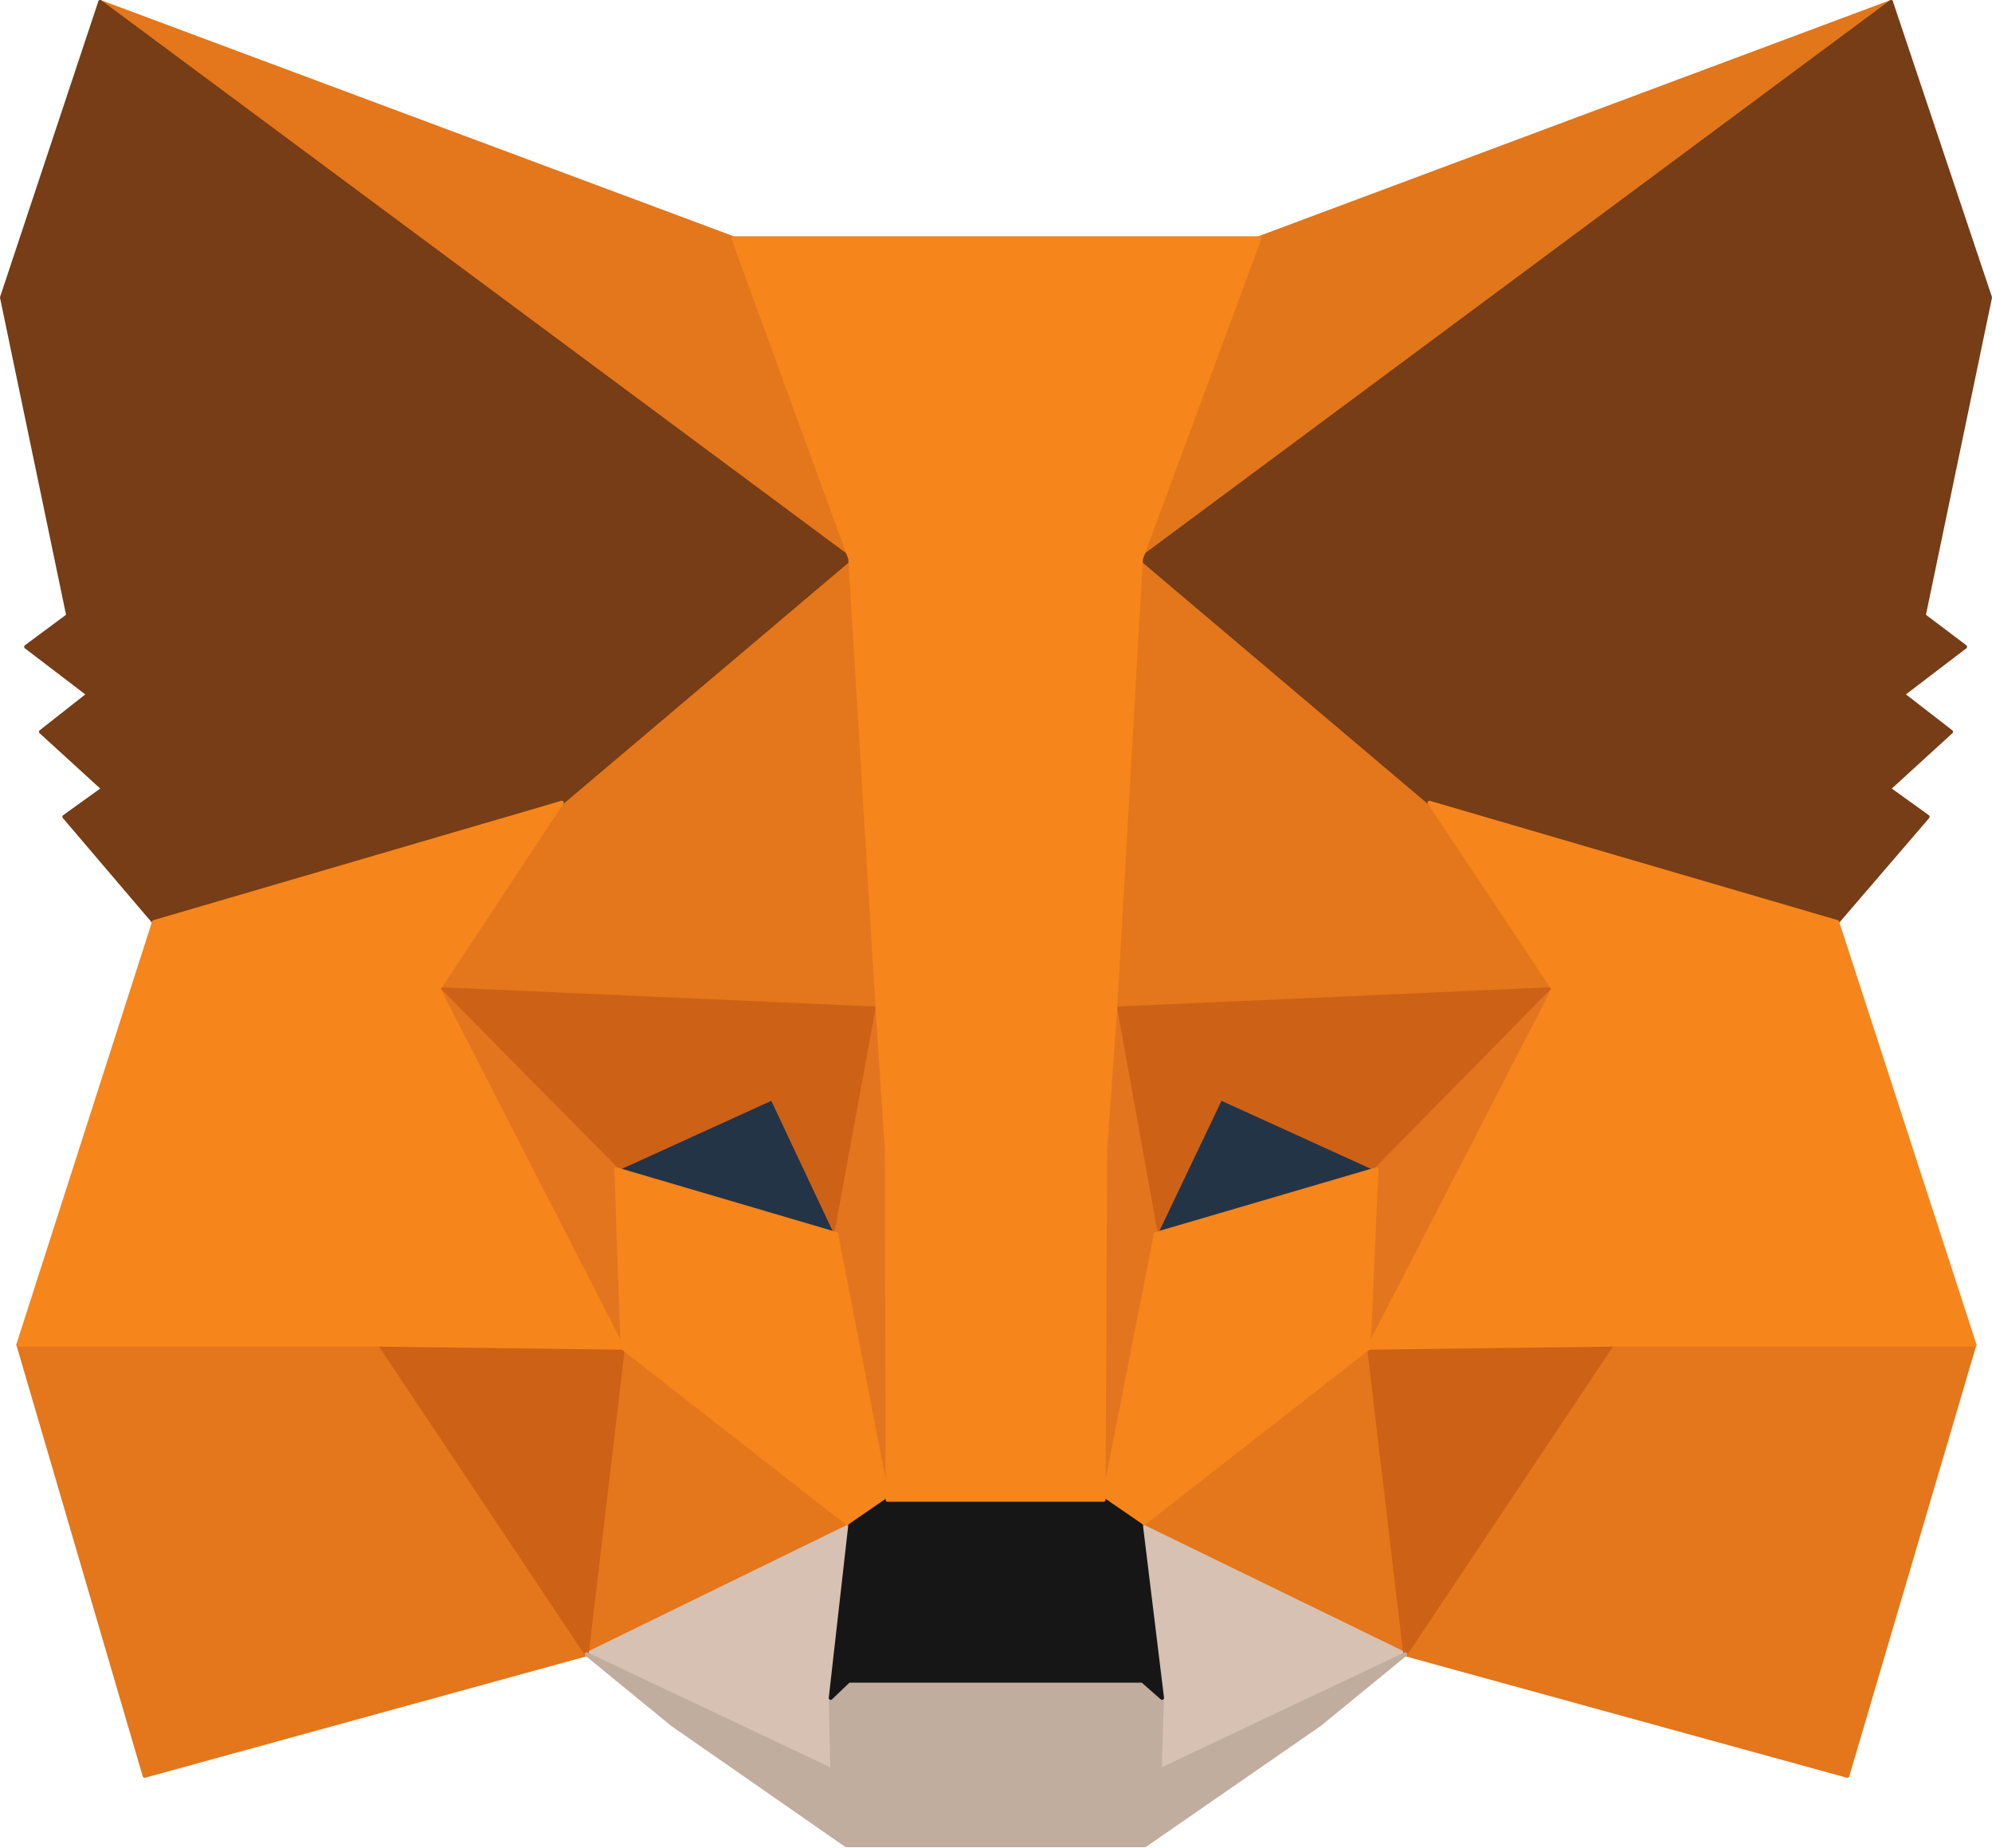
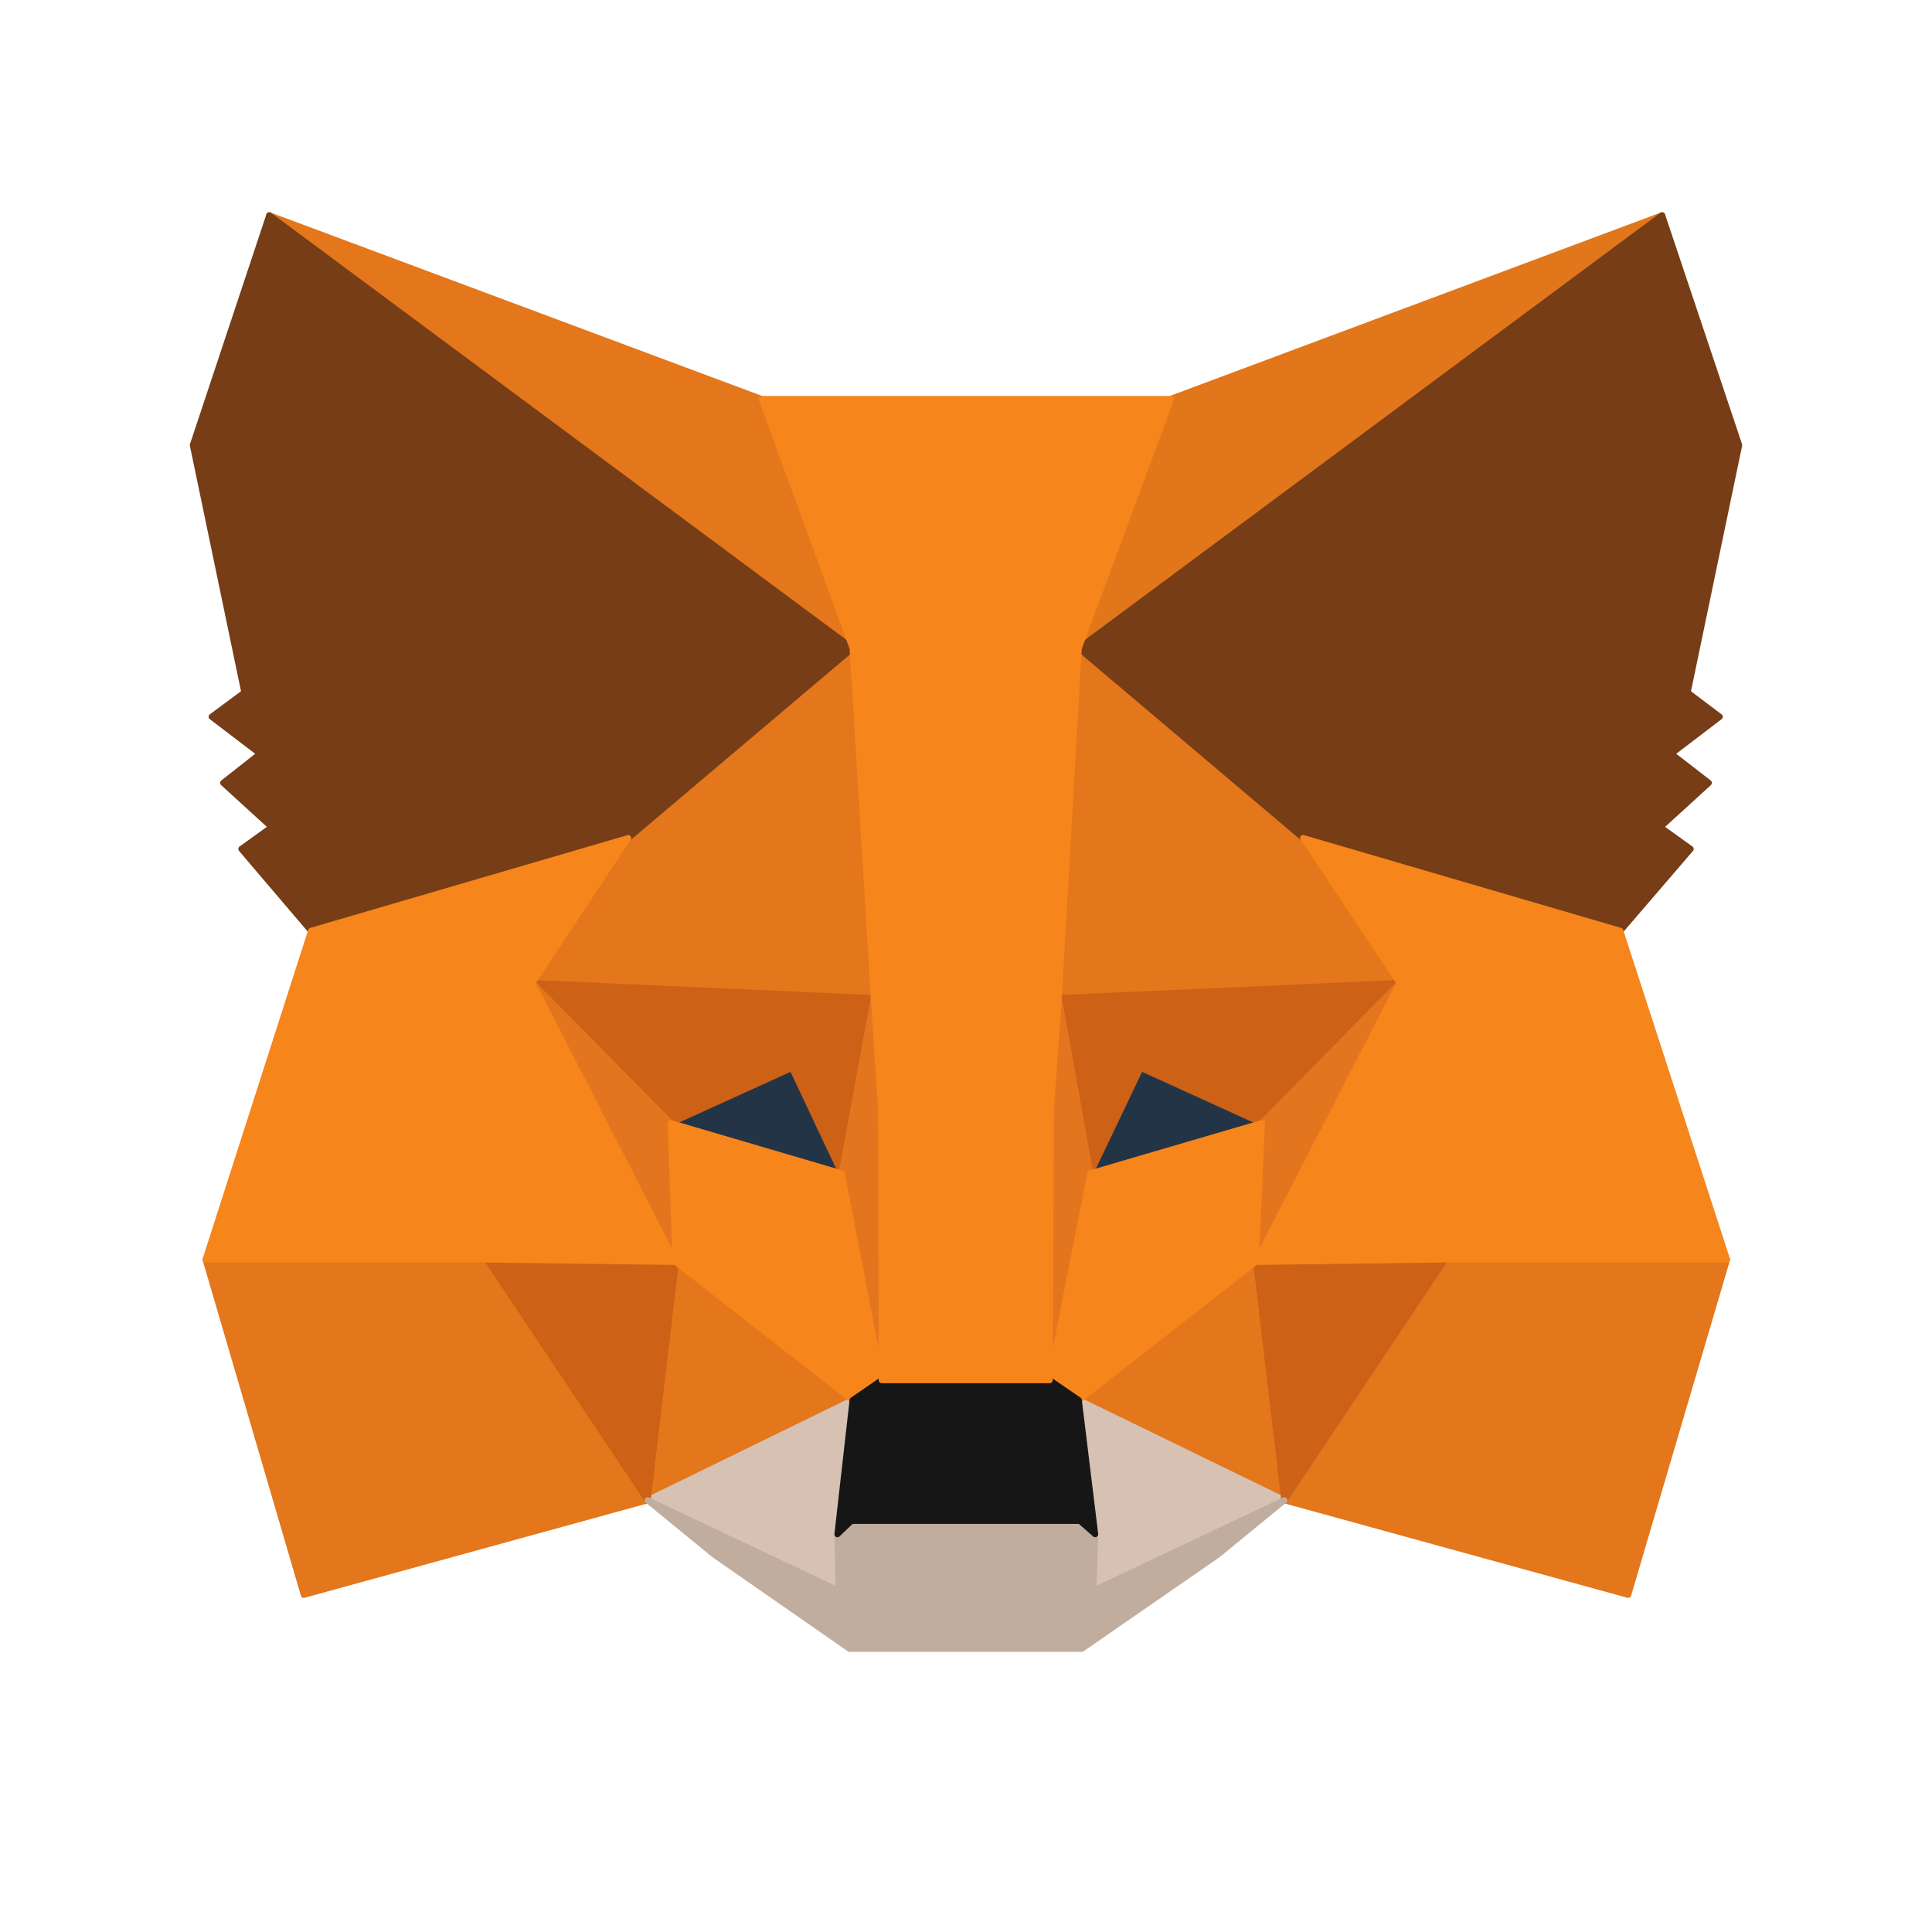
- <svg xmlns="http://www.w3.org/2000/svg" viewBox="0 0 507.83 470.86">
-   <defs>
-     <style>
-             .a{fill:#e2761b;stroke:#e2761b;}.a,.b,.c,.d,.e,.f,.g,.h,.i,.j{stroke-linecap:round;stroke-linejoin:round;}.b{fill:#e4761b;stroke:#e4761b;}.c{fill:#d7c1b3;stroke:#d7c1b3;}.d{fill:#233447;stroke:#233447;}.e{fill:#cd6116;stroke:#cd6116;}.f{fill:#e4751f;stroke:#e4751f;}.g{fill:#f6851b;stroke:#f6851b;}.h{fill:#c0ad9e;stroke:#c0ad9e;}.i{fill:#161616;stroke:#161616;}.j{fill:#763d16;stroke:#763d16;}</style>
-   </defs>
-   <polygon class="a" points="482.09 0.5 284.32 147.38 320.9 60.72 482.09 0.5" />
-   <polygon class="b" points="25.54 0.5 221.72 148.77 186.93 60.72 25.54 0.5" />
-   <polygon class="b" points="410.93 340.97 358.26 421.67 470.96 452.67 503.36 342.76 410.93 340.97" />
-   <polygon class="b" points="4.67 342.76 36.87 452.67 149.57 421.67 96.9 340.97 4.67 342.76" />
-   <polygon class="b" points="143.21 204.62 111.8 252.13 223.7 257.1 219.73 136.85 143.21 204.62" />
-   <polygon class="b" points="364.42 204.62 286.91 135.46 284.32 257.1 396.03 252.13 364.42 204.62" />
-   <polygon class="b" points="149.57 421.67 216.75 388.87 158.71 343.55 149.57 421.67" />
-   <polygon class="b" points="290.88 388.87 358.26 421.67 348.92 343.55 290.88 388.87" />
-   <polygon class="c" points="358.26 421.67 290.88 388.87 296.25 432.8 295.65 451.28 358.26 421.67" />
-   <polygon class="c" points="149.57 421.67 212.18 451.28 211.78 432.8 216.75 388.87 149.57 421.67" />
-   <polygon class="d" points="213.17 314.54 157.12 298.04 196.67 279.95 213.17 314.54" />
-   <polygon class="d" points="294.46 314.54 310.96 279.95 350.71 298.04 294.46 314.54" />
-   <polygon class="e" points="149.57 421.67 159.11 340.97 96.9 342.76 149.57 421.67" />
-   <polygon class="e" points="348.72 340.97 358.26 421.67 410.93 342.76 348.72 340.97" />
-   <polygon class="e" points="396.03 252.13 284.32 257.1 294.66 314.54 311.16 279.95 350.91 298.04 396.03 252.13" />
-   <polygon class="e" points="157.12 298.04 196.87 279.95 213.17 314.54 223.7 257.1 111.8 252.13 157.12 298.04" />
-   <polygon class="f" points="111.8 252.13 158.71 343.55 157.12 298.04 111.8 252.13" />
-   <polygon class="f" points="350.91 298.04 348.92 343.55 396.03 252.13 350.91 298.04" />
-   <polygon class="f" points="223.7 257.1 213.17 314.54 226.29 382.31 229.27 293.07 223.7 257.1" />
-   <polygon class="f" points="284.32 257.1 278.96 292.87 281.34 382.31 294.66 314.54 284.32 257.1" />
-   <polygon class="g" points="294.66 314.54 281.34 382.31 290.88 388.87 348.92 343.55 350.91 298.04 294.66 314.54" />
-   <polygon class="g" points="157.12 298.04 158.71 343.55 216.75 388.87 226.29 382.31 213.17 314.54 157.12 298.04" />
-   <polygon class="h" points="295.65 451.28 296.25 432.8 291.28 428.42 216.35 428.42 211.78 432.8 212.18 451.28 149.57 421.67 171.43 439.55 215.75 470.36 291.88 470.36 336.4 439.55 358.26 421.67 295.65 451.28" />
-   <polygon class="i" points="290.88 388.87 281.34 382.31 226.29 382.31 216.75 388.87 211.78 432.8 216.35 428.42 291.28 428.42 296.25 432.8 290.88 388.87" />
-   <polygon class="j" points="490.44 156.92 507.33 75.83 482.09 0.5 290.88 142.41 364.42 204.62 468.37 235.03 491.43 208.2 481.49 201.05 497.39 186.54 485.07 177 500.97 164.87 490.44 156.92" />
-   <polygon class="j" points="0.5 75.83 17.39 156.92 6.66 164.87 22.56 177 10.44 186.54 26.34 201.05 16.4 208.2 39.26 235.03 143.21 204.62 216.75 142.41 25.54 0.5 0.5 75.83" />
-   <polygon class="g" points="468.37 235.03 364.42 204.62 396.03 252.13 348.92 343.55 410.93 342.76 503.36 342.76 468.37 235.03" />
-   <polygon class="g" points="143.21 204.62 39.26 235.03 4.67 342.76 96.9 342.76 158.71 343.55 111.8 252.13 143.21 204.62" />
-   <polygon class="g" points="284.32 257.1 290.88 142.41 321.1 60.72 186.93 60.72 216.75 142.41 223.7 257.1 226.09 293.27 226.29 382.31 281.34 382.31 281.74 293.27 284.32 257.1" />
+ <svg xmlns="http://www.w3.org/2000/svg" xml:space="preserve" id="Layer_1" x="0" y="0" version="1.1" viewBox="0 0 318.6 318.6">
+   <style>
+     .st1,.st6{fill:#e4761b;stroke:#e4761b;stroke-linecap:round;stroke-linejoin:round}.st6{fill:#f6851b;stroke:#f6851b}
+   </style>
+   <path fill="#e2761b" stroke="#e2761b" stroke-linecap="round" stroke-linejoin="round" d="m274.1 35.5-99.5 73.9L193 65.8z" />
+   <path d="m44.4 35.5 98.7 74.6-17.5-44.3zm193.9 171.3-26.5 40.6 56.7 15.6 16.3-55.3zm-204.4.9L50.1 263l56.7-15.6-26.5-40.6z" class="st1" />
+   <path d="m103.6 138.2-15.8 23.9 56.3 2.5-2-60.5zm111.3 0-39-34.8-1.3 61.2 56.2-2.5zM106.8 247.4l33.8-16.5-29.2-22.8zm71.1-16.5 33.9 16.5-4.7-39.3z" class="st1" />
+   <path fill="#d7c1b3" stroke="#d7c1b3" stroke-linecap="round" stroke-linejoin="round" d="m211.8 247.4-33.9-16.5 2.7 22.1-.3 9.3zm-105 0 31.5 14.9-.2-9.3 2.5-22.1z" />
+   <path fill="#233447" stroke="#233447" stroke-linecap="round" stroke-linejoin="round" d="m138.8 193.5-28.2-8.3 19.9-9.1zm40.9 0 8.3-17.4 20 9.1z" />
+   <path fill="#cd6116" stroke="#cd6116" stroke-linecap="round" stroke-linejoin="round" d="m106.8 247.4 4.8-40.6-31.3.9zM207 206.8l4.8 40.6 26.5-39.7zm23.8-44.7-56.2 2.5 5.2 28.9 8.3-17.4 20 9.1zm-120.2 23.1 20-9.1 8.2 17.4 5.3-28.9-56.3-2.5z" />
+   <path fill="#e4751f" stroke="#e4751f" stroke-linecap="round" stroke-linejoin="round" d="m87.8 162.1 23.6 46-.8-22.9zm120.3 23.1-1 22.9 23.7-46zm-64-20.6-5.3 28.9 6.6 34.1 1.5-44.9zm30.5 0-2.7 18 1.2 45 6.7-34.1z" />
+   <path d="m179.8 193.5-6.7 34.1 4.8 3.3 29.2-22.8 1-22.9zm-69.2-8.3.8 22.9 29.2 22.8 4.8-3.3-6.6-34.1z" class="st6" />
+   <path fill="#c0ad9e" stroke="#c0ad9e" stroke-linecap="round" stroke-linejoin="round" d="m180.3 262.3.3-9.3-2.5-2.2h-37.7l-2.3 2.2.2 9.3-31.5-14.9 11 9 22.3 15.5h38.3l22.4-15.5 11-9z" />
+   <path fill="#161616" stroke="#161616" stroke-linecap="round" stroke-linejoin="round" d="m177.9 230.9-4.8-3.3h-27.7l-4.8 3.3-2.5 22.1 2.3-2.2h37.7l2.5 2.2z" />
+   <path fill="#763d16" stroke="#763d16" stroke-linecap="round" stroke-linejoin="round" d="m278.3 114.2 8.5-40.8-12.7-37.9-96.2 71.4 37 31.3 52.3 15.3 11.6-13.5-5-3.6 8-7.3-6.2-4.8 8-6.1zM31.8 73.4l8.5 40.8-5.4 4 8 6.1-6.1 4.8 8 7.3-5 3.6 11.5 13.5 52.3-15.3 37-31.3-96.2-71.4z" />
+   <path d="m267.2 153.5-52.3-15.3 15.9 23.9-23.7 46 31.2-.4h46.5zm-163.6-15.3-52.3 15.3-17.4 54.2h46.4l31.1.4-23.6-46zm71 26.4 3.3-57.7 15.2-41.1h-67.5l15 41.1 3.5 57.7 1.2 18.2.1 44.8h27.7l.2-44.8z" class="st6" />
</svg>
